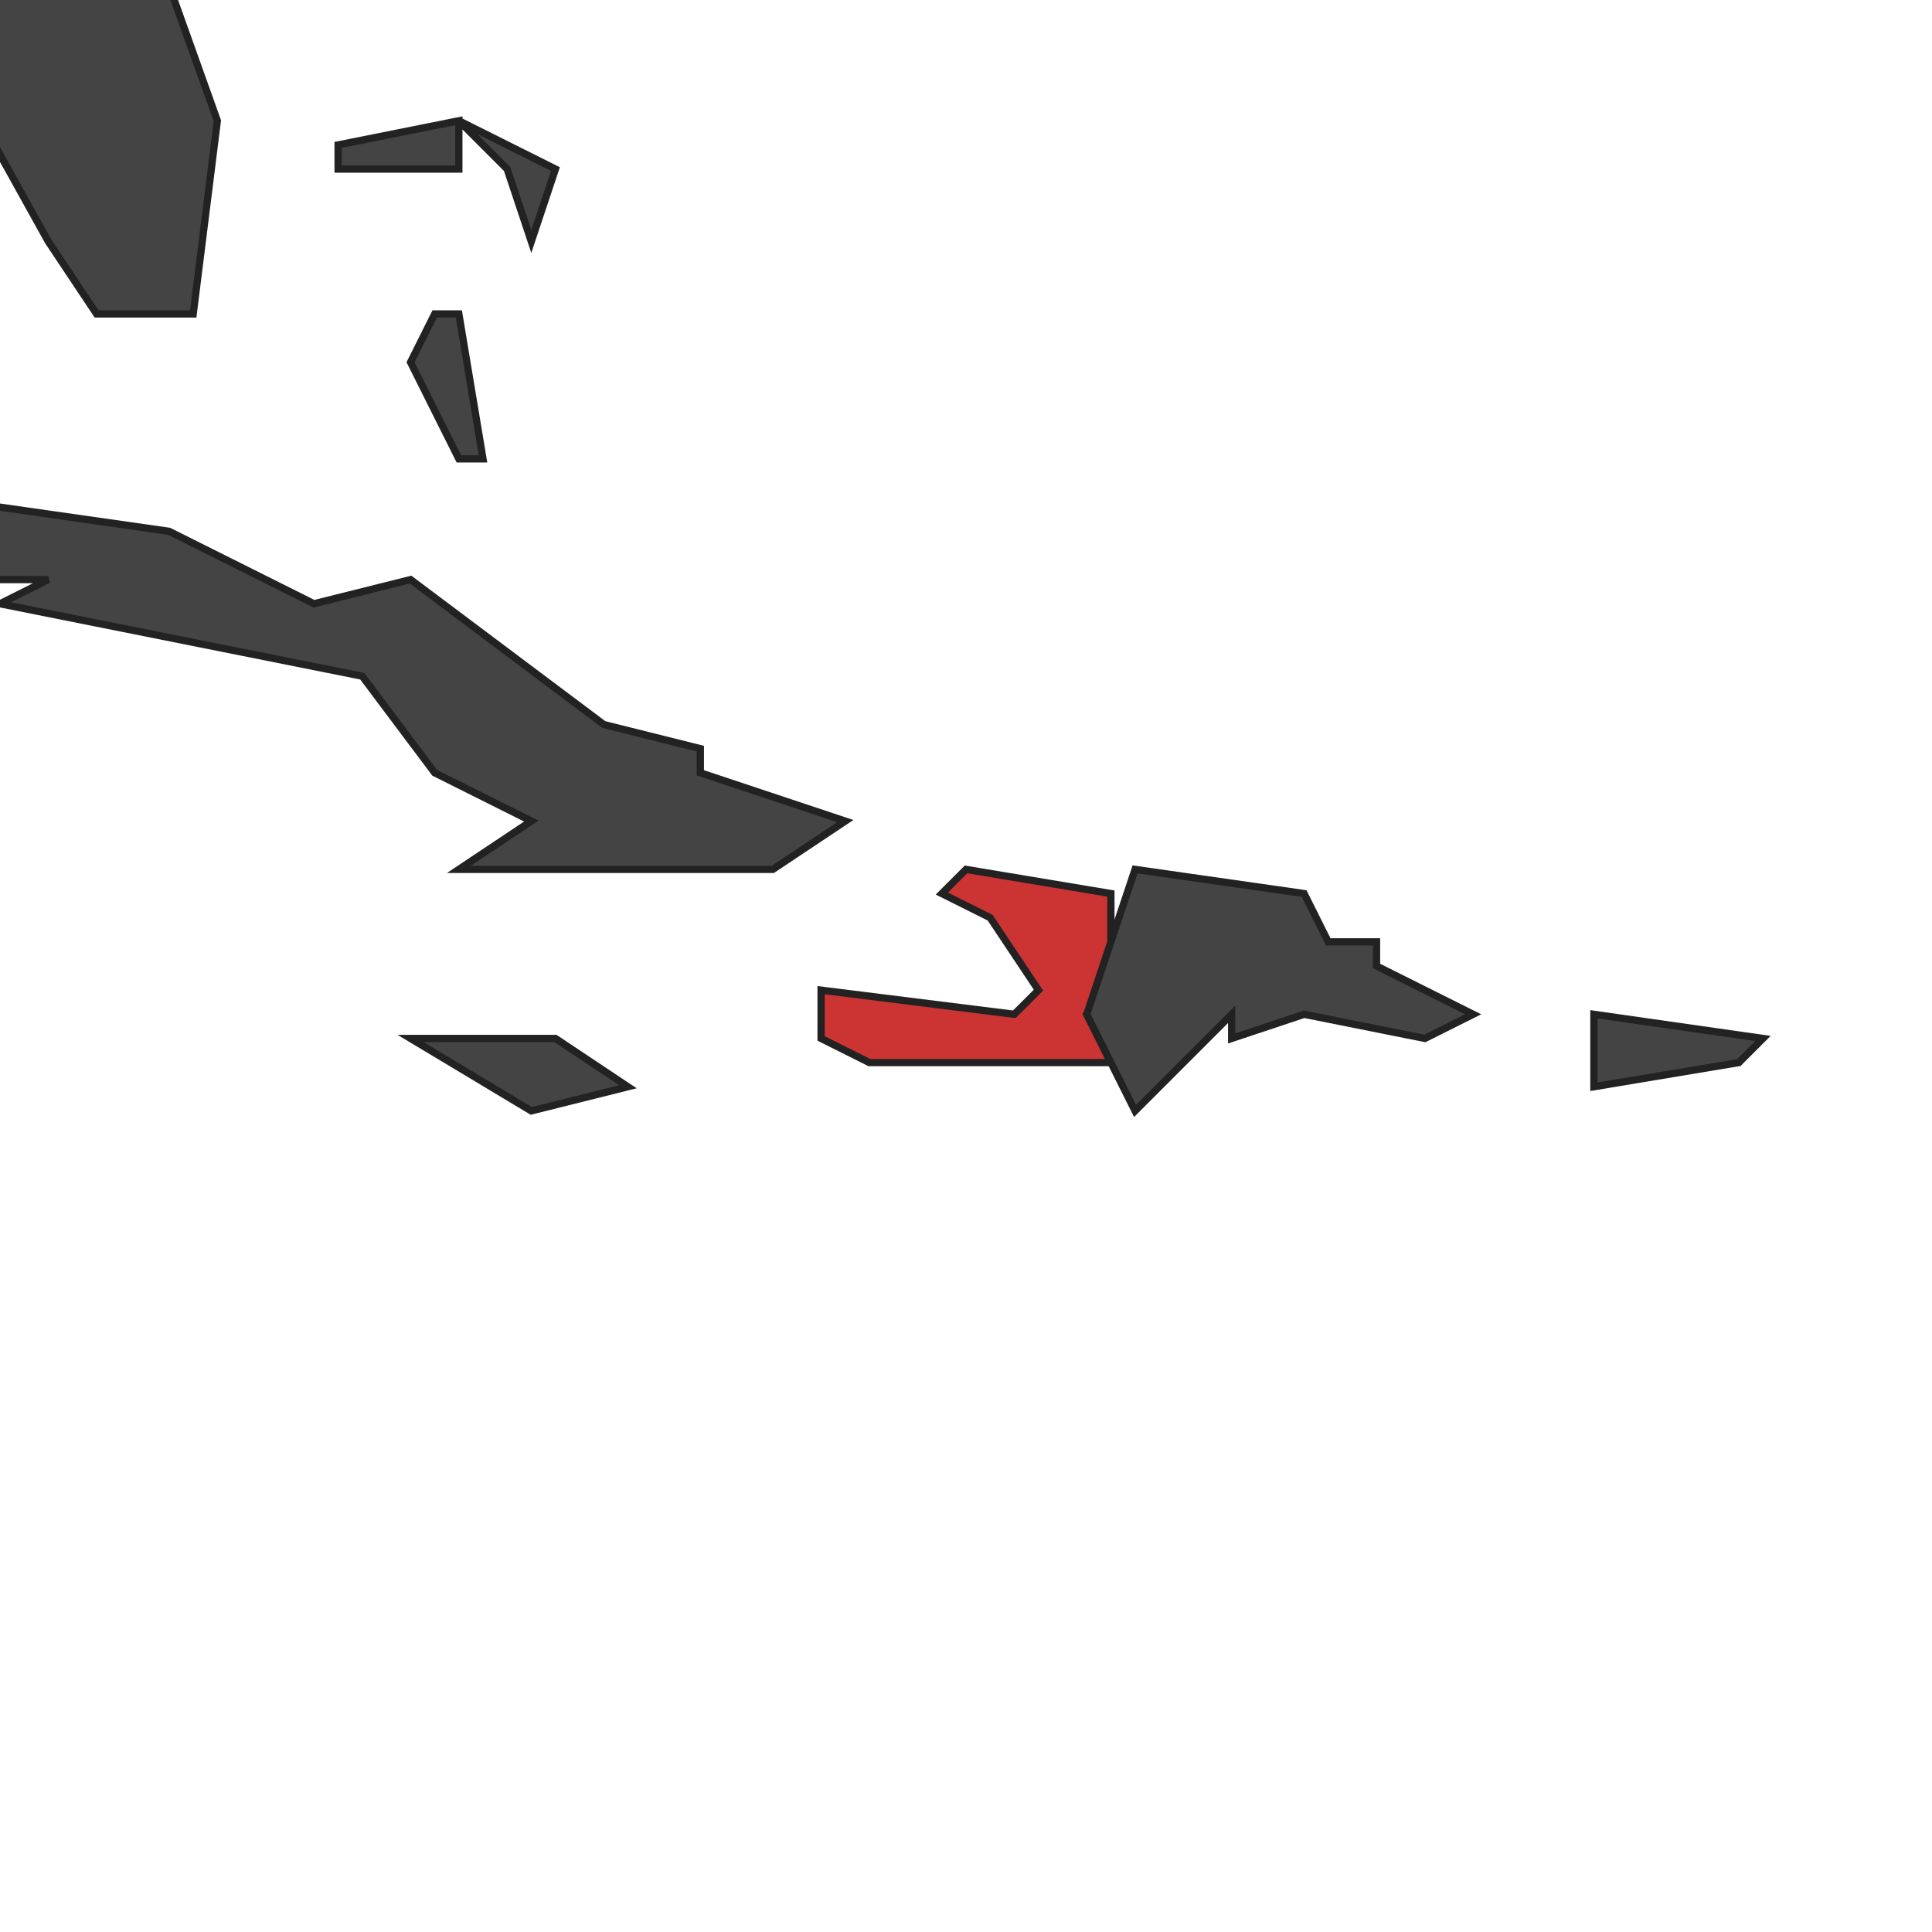
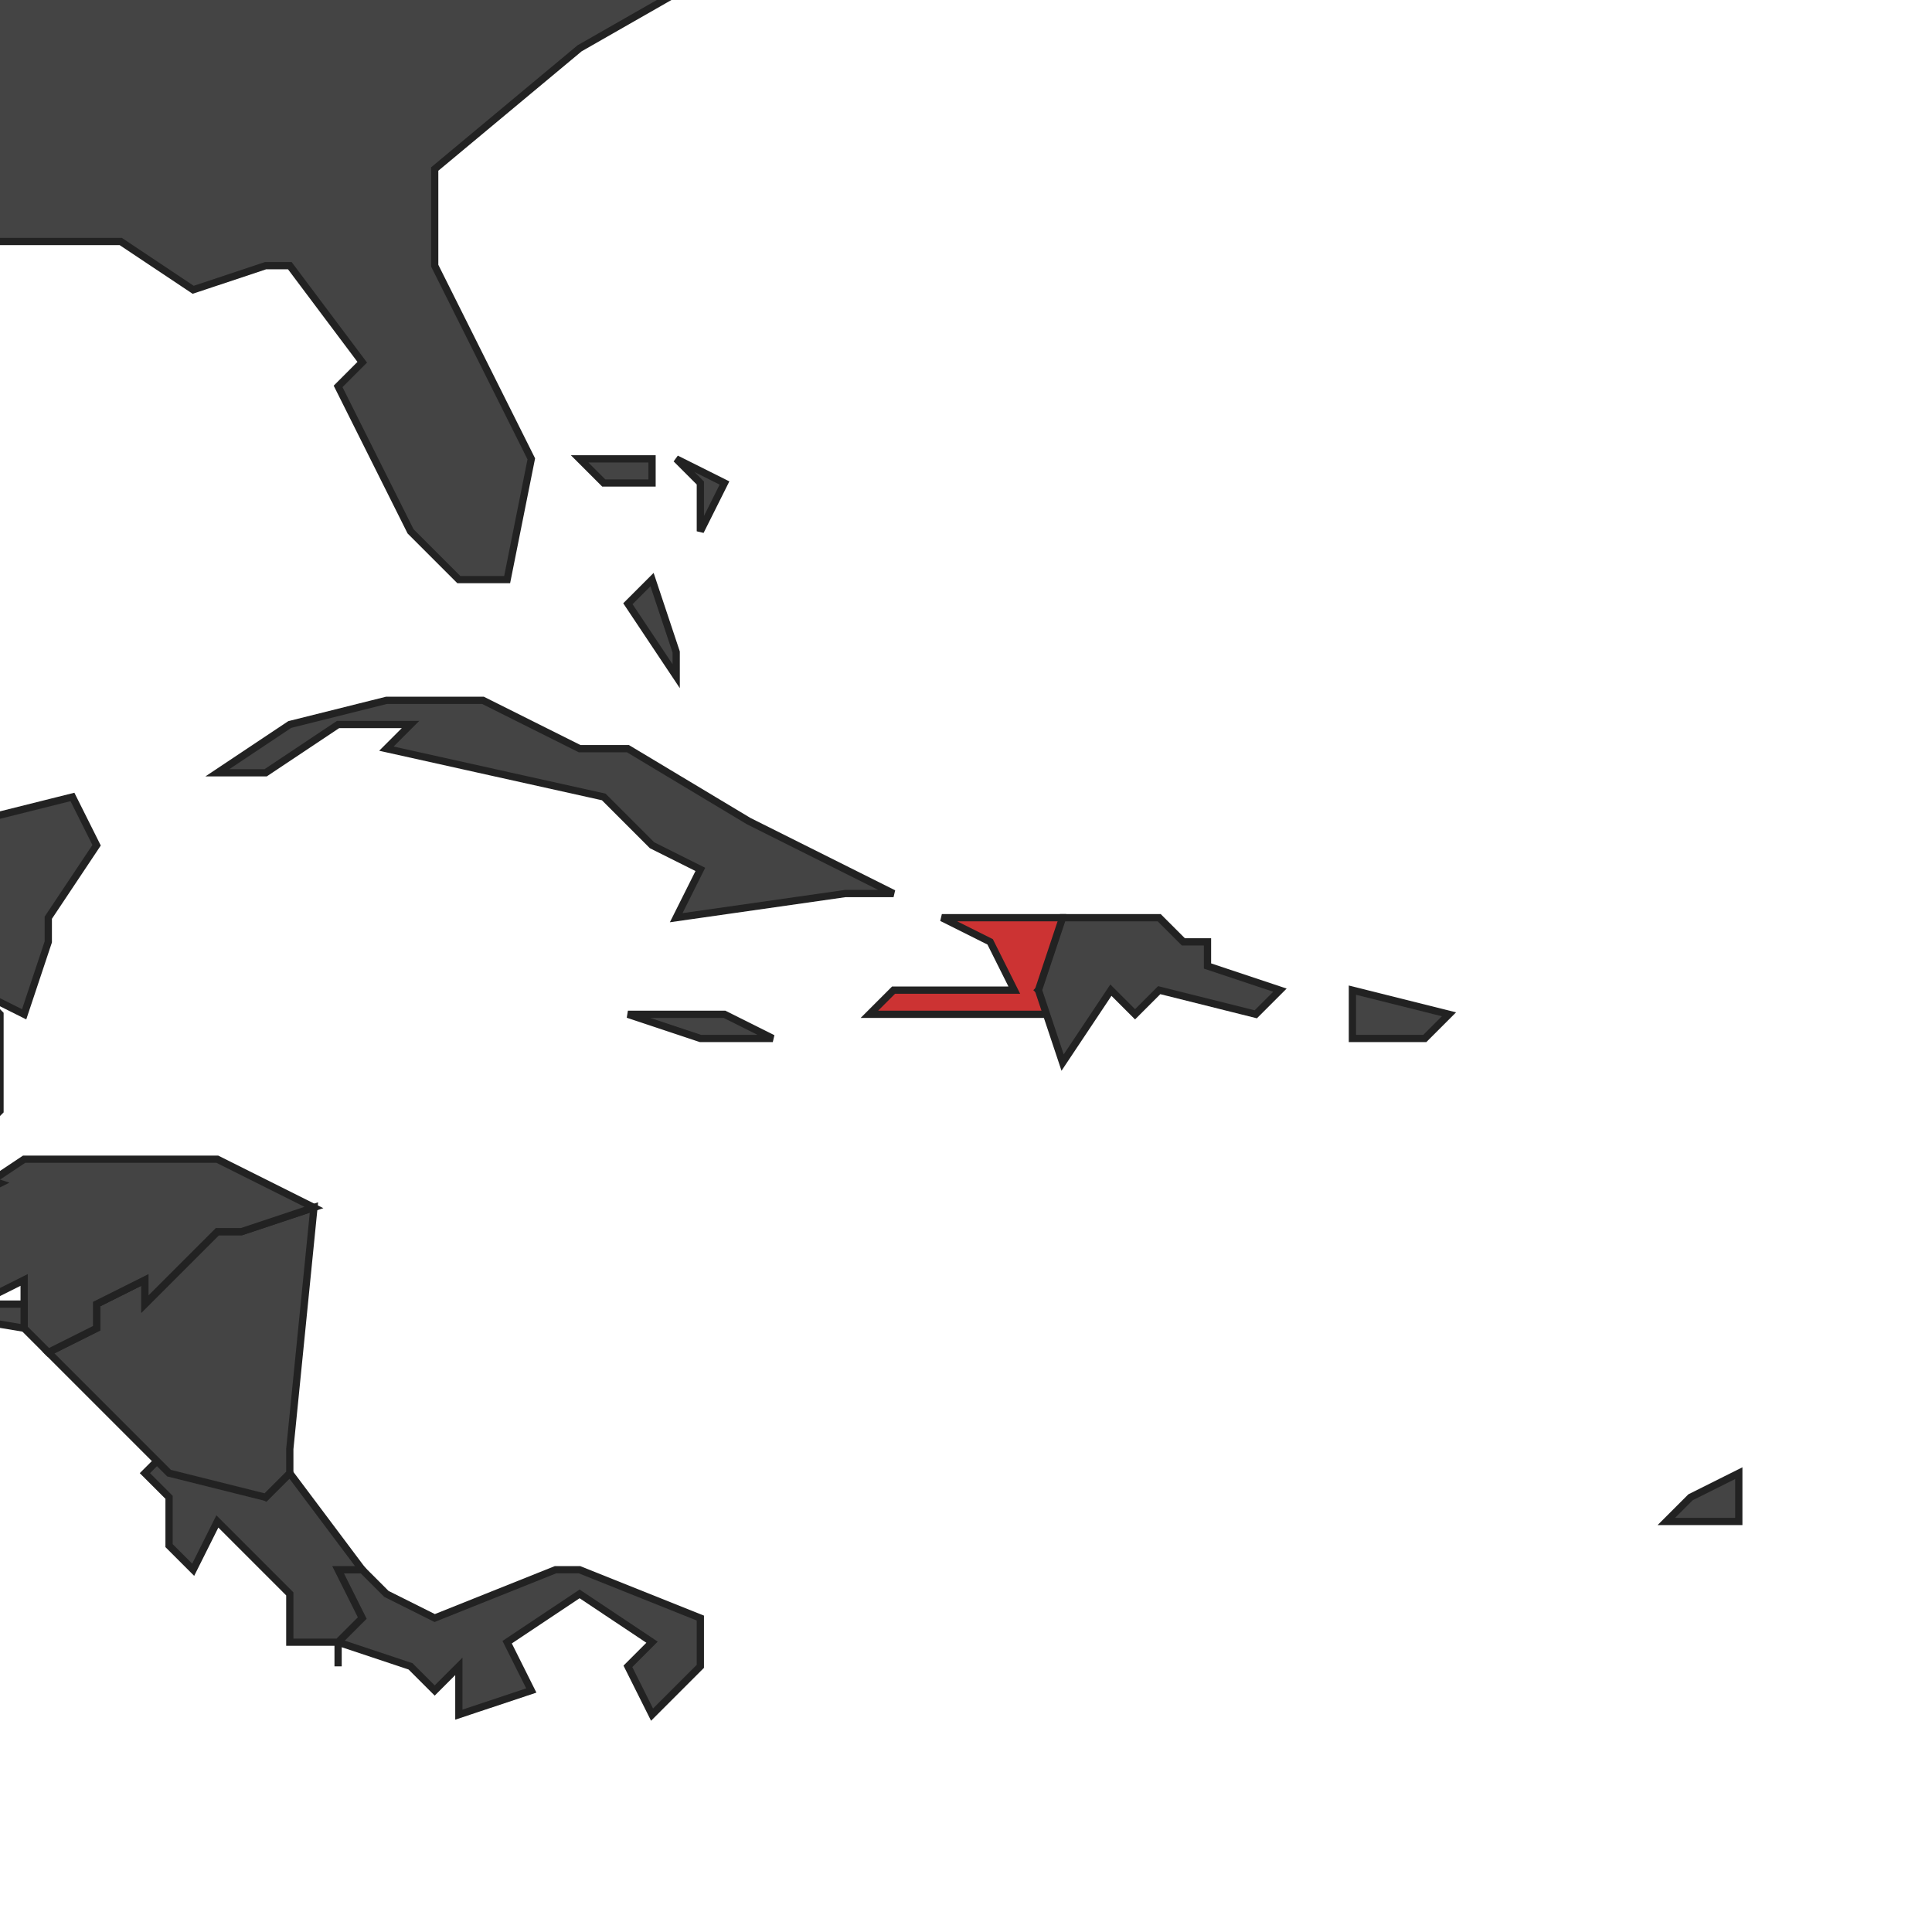
<svg xmlns="http://www.w3.org/2000/svg" viewBox="0 0 80 80" width="80" height="80">
-   <path d="M-179 -92 L-57 -92 L-57 -94 L-56 -94 L-53 -91 L-42 -88 L-31 -88 L-27 -89 L-12 -83 L-11 -81 L-9 -81 L-6 -79 L-6 -78 L-2 -76 L0 -68 L-4 -62 L-2 -60 L14 -65 L13 -68 L15 -68 L24 -68 L32 -74 L47 -74 L51 -76 L57 -85 L63 -84 L63 -78 L67 -74 L53 -69 L50 -65 L50 -63 L51 -60 L53 -60 L53 -62 L54 -61 L54 -60 L37 -57 L45 -57 L36 -56 L35 -55 L36 -54 L35 -51 L32 -48 L29 -50 L31 -45 L27 -40 L28 -43 L26 -45 L26 -49 L25 -47 L26 -44 L23 -45 L26 -43 L28 -33 L26 -30 L14 -24 L4 -15 L4 -9 L9 5 L8 13 L4 13 L2 10 L-3 1 L-2 -2 L-7 -8 L-8 -9 L-13 -7 L-19 -10 L-33 -9 L-31 -5 L-32 -5 L-38 -5 L-42 -7 L-49 -8 L-55 -6 L-66 1 L-67 6 L-66 10 L-68 10 L-74 7 L-76 2 L-83 -6 L-86 -8 L-89 -7 L-92 -4 L-96 -5 L-98 -7 L-101 -11 L-107 -16 L-115 -16 L-115 -14 L-127 -14 L-144 -20 L-143 -20 L-154 -20 L-154 -22 L-160 -26 L-169 -29 L-170 -31 L-174 -36 L-177 -43 L-183 -48 L-183 -51 L-186 -54 L-185 -61 L-186 -65 L-183 -77 L-184 -83 L-187 -88 L-186 -89 L-180 -88 L-178 -84 L-177 -85 L-179 -92 Z M-324 34 L-319 38 L-323 40 L-325 37 L-324 34 Z M-325 32 L-326 33 L-328 31 L-327 31 L-325 32 Z M-330 30 L-328 31 L-330 31 L-330 30 Z M-334 28 L-332 30 L-332 30 L-334 30 L-335 29 L-334 28 Z M-339 26 L-340 27 L-341 26 L-340 26 L-339 26 Z M-375 -141 L-367 -142 L-367 -140 L-369 -139 L-375 -141 Z M-312 -131 L-308 -130 L-316 -126 L-318 -127 L-319 -129 L-312 -131 Z M-259 -183 L-259 -142 L-250 -140 L-243 -136 L-234 -139 L-225 -133 L-218 -125 L-210 -122 L-210 -120 L-213 -118 L-219 -121 L-220 -124 L-226 -128 L-228 -132 L-239 -133 L-254 -138 L-266 -141 L-272 -140 L-286 -144 L-290 -143 L-290 -140 L-306 -137 L-306 -139 L-304 -144 L-300 -145 L-301 -146 L-316 -138 L-313 -135 L-317 -132 L-326 -129 L-327 -127 L-334 -125 L-335 -123 L-356 -117 L-364 -117 L-350 -122 L-345 -123 L-336 -127 L-332 -130 L-329 -136 L-336 -135 L-338 -133 L-341 -136 L-342 -134 L-344 -136 L-351 -135 L-350 -139 L-353 -140 L-359 -140 L-366 -143 L-366 -145 L-369 -147 L-367 -150 L-362 -154 L-356 -154 L-352 -156 L-346 -157 L-346 -159 L-349 -160 L-346 -161 L-354 -159 L-364 -160 L-370 -161 L-378 -165 L-362 -169 L-358 -169 L-359 -167 L-350 -167 L-366 -176 L-372 -177 L-369 -179 L-362 -180 L-356 -182 L-355 -184 L-351 -186 L-334 -188 L-327 -190 L-320 -189 L-317 -187 L-308 -188 L-308 -187 L-301 -186 L-276 -184 L-270 -185 L-259 -183 Z M-394 -157 L-388 -157 L-380 -155 L-384 -153 L-389 -155 L-393 -155 L-394 -157 Z" fill="#444444" stroke="#222222" stroke-width="0.3" />
-   <path d="M46 37 L46 41 L45 42 L46 44 L36 44 L34 43 L34 41 L42 42 L43 41 L41 38 L39 37 L40 36 L46 37 Z" fill="#cc3333" stroke="#222222" stroke-width="0.3" />
-   <path d="M47 46 L45 42 L47 36 L54 37 L55 39 L57 39 L57 40 L61 42 L59 43 L54 42 L51 43 L51 42 L47 46 Z" fill="#444444" stroke="#222222" stroke-width="0.3" />
-   <path d="M14 6 L19 5 L19 7 L14 7 L14 6 Z M19 5 L23 7 L22 10 L21 7 L19 5 Z M18 13 L19 13 L20 19 L19 19 L17 15 L18 13 Z" fill="#444444" stroke="#222222" stroke-width="0.3" />
-   <path d="M-154 -20 L-143 -20 L-144 -20 L-127 -14 L-115 -14 L-115 -16 L-107 -16 L-101 -11 L-98 -7 L-96 -5 L-92 -4 L-89 -7 L-86 -8 L-83 -6 L-76 2 L-74 7 L-66 10 L-68 17 L-69 25 L-66 33 L-60 41 L-56 42 L-54 44 L-41 40 L-38 39 L-36 31 L-21 29 L-21 32 L-24 37 L-23 38 L-25 43 L-28 42 L-29 45 L-39 45 L-39 48 L-41 48 L-36 51 L-36 53 L-42 53 L-44 56 L-44 59 L-51 53 L-55 52 L-63 55 L-82 48 L-87 45 L-94 43 L-103 36 L-104 34 L-102 33 L-102 29 L-105 23 L-115 13 L-119 11 L-119 7 L-124 4 L-125 1 L-128 1 L-132 -4 L-136 -14 L-143 -16 L-144 -15 L-143 -9 L-129 6 L-125 17 L-123 17 L-120 21 L-122 23 L-127 18 L-132 15 L-132 9 L-145 2 L-142 1 L-141 -2 L-147 -7 L-154 -20 Z" fill="#444444" stroke="#222222" stroke-width="0.3" />
-   <path d="M21 85 L22 89 L19 90 L19 92 L16 88 L18 87 L13 84 L8 87 L10 90 L6 92 L5 89 L3 90 L2 88 L-3 87 L-3 88 L-3 82 L-2 81 L-0 84 L3 85 L11 81 L14 81 L21 85 Z" fill="#444444" stroke="#222222" stroke-width="0.3" />
-   <path d="M-2 81 L-3 82 L-2 84 L-3 87 L-6 86 L-6 84 L-12 79 L-13 81 L-15 80 L-15 76 L-17 76 L-15 74 L-8 76 L-7 75 L-2 81 Z" fill="#444444" stroke="#222222" stroke-width="0.3" />
-   <path d="M-7 75 L-8 76 L-16 75 L-24 67 L-20 65 L-20 63 L-17 62 L-16 63 L-12 58 L-10 59 L-4 57 L-7 73 L-7 75 Z" fill="#444444" stroke="#222222" stroke-width="0.3" />
-   <path d="M-4 57 L-10 59 L-12 58 L-16 63 L-17 62 L-20 63 L-20 65 L-23 66 L-25 65 L-25 62 L-28 63 L-32 60 L-31 57 L-25 54 L-12 53 L-4 57 Z" fill="#444444" stroke="#222222" stroke-width="0.3" />
-   <path d="M-32 60 L-28 63 L-24 63 L-25 66 L-35 63 L-32 60 Z" fill="#444444" stroke="#222222" stroke-width="0.3" />
-   <path d="M-44 59 L-44 56 L-42 53 L-36 53 L-36 51 L-41 48 L-39 48 L-39 45 L-31 45 L-31 54 L-27 54 L-31 57 L-32 60 L-35 63 L-40 62 L-44 59 Z" fill="#444444" stroke="#222222" stroke-width="0.3" />
-   <path d="M-31 45 L-28 42 L-26 43 L-27 51 L-30 54 L-31 54 L-31 45 Z" fill="#444444" stroke="#222222" stroke-width="0.3" />
-   <path d="M66 42 L73 43 L72 44 L66 45 L66 42 Z" fill="#444444" stroke="#222222" stroke-width="0.3" />
-   <path d="M17 43 L23 43 L26 45 L22 46 L17 43 Z" fill="#444444" stroke="#222222" stroke-width="0.3" />
-   <path d="M-0 21 L7 22 L13 25 L17 24 L25 30 L29 31 L29 32 L35 34 L32 36 L19 36 L22 34 L18 32 L15 28 L0 25 L2 24 L-3 24 L-8 27 L-12 27 L-7 23 L-0 21 Z" fill="#444444" stroke="#222222" stroke-width="0.3" />
-   <path d="M90 76 L94 76 L93 79 L89 79 L90 76 Z" fill="#444444" stroke="#222222" stroke-width="0.3" />
+   <path d="M-91 -39 L-18 -39 L-18 -40 L-17 -40 L-16 -38 L-9 -37 L-3 -37 L-0 -37 L9 -34 L10 -32 L11 -33 L13 -31 L12 -31 L15 -30 L16 -25 L14 -21 L15 -20 L25 -23 L24 -25 L25 -25 L30 -25 L35 -29 L44 -29 L46 -30 L50 -35 L54 -34 L54 -31 L56 -28 L48 -25 L46 -23 L46 -22 L47 -20 L48 -20 L48 -21 L48 -21 L48 -20 L38 -18 L43 -18 L38 -17 L37 -17 L38 -17 L37 -15 L35 -13 L34 -14 L35 -11 L32 -8 L33 -10 L32 -11 L31 -13 L31 -12 L31 -10 L30 -11 L31 -10 L33 -4 L31 -2 L24 2 L18 7 L18 11 L22 19 L21 24 L19 24 L17 22 L14 16 L15 15 L12 11 L11 11 L8 12 L5 10 L-4 10 L-3 13 L-3 13 L-7 13 L-9 12 L-13 11 L-17 12 L-23 17 L-24 20 L-23 22 L-25 22 L-28 20 L-30 17 L-34 13 L-35 11 L-38 12 L-39 14 L-41 13 L-43 12 L-44 9 L-48 6 L-53 6 L-53 7 L-60 7 L-70 4 L-70 4 L-76 4 L-77 3 L-80 0 L-85 -1 L-86 -3 L-88 -5 L-90 -10 L-94 -13 L-94 -15 L-95 -16 L-95 -21 L-96 -23 L-94 -30 L-95 -34 L-96 -37 L-96 -38 L-92 -37 L-91 -34 L-90 -35 L-91 -39 Z M-178 37 L-176 39 L-178 40 L-179 38 L-178 37 Z M-179 35 L-180 36 L-181 35 L-180 35 L-179 35 Z M-182 34 L-181 34 L-182 34 L-182 34 Z M-184 33 L-183 34 L-183 34 L-184 34 L-185 33 L-184 33 Z M-188 31 L-188 32 L-189 32 L-188 31 L-188 31 Z M-209 -69 L-204 -69 L-204 -68 L-206 -68 L-209 -69 Z M-171 -63 L-169 -62 L-173 -60 L-175 -60 L-175 -62 L-171 -63 Z M-139 -94 L-139 -69 L-134 -68 L-130 -65 L-125 -68 L-119 -64 L-115 -59 L-110 -57 L-110 -56 L-112 -55 L-115 -56 L-116 -59 L-120 -61 L-121 -63 L-128 -64 L-136 -67 L-143 -68 L-147 -68 L-155 -71 L-158 -70 L-158 -68 L-167 -66 L-168 -68 L-167 -70 L-164 -71 L-165 -72 L-174 -67 L-172 -65 L-174 -63 L-180 -61 L-180 -60 L-184 -59 L-185 -58 L-197 -54 L-202 -54 L-194 -57 L-191 -58 L-186 -60 L-183 -62 L-182 -65 L-185 -65 L-187 -64 L-189 -65 L-189 -64 L-190 -66 L-195 -65 L-194 -67 L-196 -68 L-199 -68 L-203 -70 L-203 -71 L-205 -72 L-204 -74 L-201 -77 L-197 -76 L-195 -78 L-191 -78 L-192 -79 L-193 -80 L-191 -81 L-197 -80 L-202 -80 L-206 -81 L-211 -83 L-201 -86 L-199 -86 L-199 -84 L-194 -84 L-204 -89 L-207 -90 L-206 -92 L-201 -92 L-198 -93 L-197 -94 L-194 -95 L-184 -97 L-180 -98 L-176 -98 L-174 -96 L-169 -97 L-169 -96 L-165 -96 L-150 -95 L-146 -95 L-139 -94 Z M-220 -78 L-217 -78 L-212 -77 L-214 -76 L-217 -77 L-220 -77 L-220 -78 Z" fill="#444444" stroke="#222222" stroke-width="0.3" />
+   <path d="M44 38 L44 40 L43 41 L44 42 L38 42 L36 42 L37 41 L41 41 L42 41 L41 39 L39 38 L40 38 L44 38 Z" fill="#cc3333" stroke="#222222" stroke-width="0.3" />
+   <path d="M44 44 L43 41 L44 38 L48 38 L49 39 L50 39 L50 40 L53 41 L52 42 L48 41 L47 42 L46 41 L44 44 Z" fill="#444444" stroke="#222222" stroke-width="0.3" />
+   <path d="M24 19 L27 19 L27 20 L25 20 L24 19 Z M28 19 L30 20 L29 22 L29 20 L28 19 Z M27 24 L27 24 L28 27 L28 28 L26 25 L27 24 Z" fill="#444444" stroke="#222222" stroke-width="0.3" />
+   <path d="M-76 4 L-70 4 L-70 4 L-60 7 L-53 7 L-53 6 L-48 6 L-44 9 L-43 12 L-41 13 L-39 14 L-38 12 L-35 11 L-34 13 L-30 17 L-28 20 L-23 22 L-25 26 L-25 31 L-24 36 L-20 40 L-17 41 L-16 42 L-8 40 L-7 39 L-5 35 L3 33 L4 35 L2 38 L2 39 L1 42 L-1 41 L-2 43 L-7 43 L-7 45 L-8 45 L-6 47 L-6 48 L-9 48 L-11 50 L-11 52 L-15 48 L-17 47 L-22 49 L-33 45 L-36 43 L-40 42 L-46 37 L-46 36 L-45 36 L-45 34 L-47 30 L-53 24 L-55 23 L-56 20 L-58 18 L-59 17 L-61 16 L-63 14 L-66 8 L-70 6 L-70 7 L-70 10 L-62 20 L-59 26 L-58 26 L-56 28 L-57 30 L-60 27 L-63 25 L-63 21 L-71 17 L-69 17 L-68 15 L-72 12 L-76 4 Z" fill="#444444" stroke="#222222" stroke-width="0.3" />
+   <path d="M29 67 L29 69 L28 70 L27 71 L26 69 L27 68 L24 66 L21 68 L22 70 L19 71 L19 69 L18 70 L17 69 L14 68 L14 69 L14 65 L15 65 L16 66 L18 67 L23 65 L24 65 L29 67 Z" fill="#444444" stroke="#222222" stroke-width="0.3" />
+   <path d="M15 65 L14 65 L15 67 L14 68 L12 68 L12 66 L9 63 L8 65 L7 64 L7 62 L6 61 L7 60 L11 62 L12 61 L15 65 Z" fill="#444444" stroke="#222222" stroke-width="0.3" />
+   <path d="M12 61 L11 62 L7 61 L2 56 L4 55 L4 54 L6 53 L6 54 L9 51 L10 51 L13 50 L12 60 L12 61 Z" fill="#444444" stroke="#222222" stroke-width="0.3" />
+   <path d="M13 50 L10 51 L9 51 L6 54 L6 53 L4 54 L4 55 L2 56 L1 55 L1 53 L-1 54 L-3 52 L-2 50 L1 48 L9 48 L13 50 Z" fill="#444444" stroke="#222222" stroke-width="0.3" />
+   <path d="M-3 52 L-1 54 L1 54 L1 55 L-5 54 L-3 52 Z" fill="#444444" stroke="#222222" stroke-width="0.3" />
+   <path d="M-11 52 L-11 50 L-9 48 L-6 48 L-6 47 L-8 45 L-7 45 L-7 43 L-2 43 L-3 48 L0 49 L-2 50 L-3 52 L-5 54 L-8 53 L-11 52 Z" fill="#444444" stroke="#222222" stroke-width="0.3" />
+   <path d="M-2 43 L-1 41 L0 42 L-0 46 L-2 48 L-3 48 L-2 43 Z" fill="#444444" stroke="#222222" stroke-width="0.3" />
+   <path d="M56 41 L60 42 L59 43 L56 43 L56 41 Z" fill="#444444" stroke="#222222" stroke-width="0.3" />
+   <path d="M26 42 L30 42 L32 43 L29 43 L26 42 Z" fill="#444444" stroke="#222222" stroke-width="0.3" />
+   <path d="M16 29 L20 29 L24 31 L26 31 L31 34 L33 35 L33 35 L37 37 L35 37 L28 38 L29 36 L27 35 L25 33 L16 31 L17 30 L14 30 L11 32 L9 32 L12 30 L16 29 Z" fill="#444444" stroke="#222222" stroke-width="0.3" />
+   <path d="M70 62 L72 61 L72 63 L69 63 L70 62 Z" fill="#444444" stroke="#222222" stroke-width="0.3" />
</svg>
